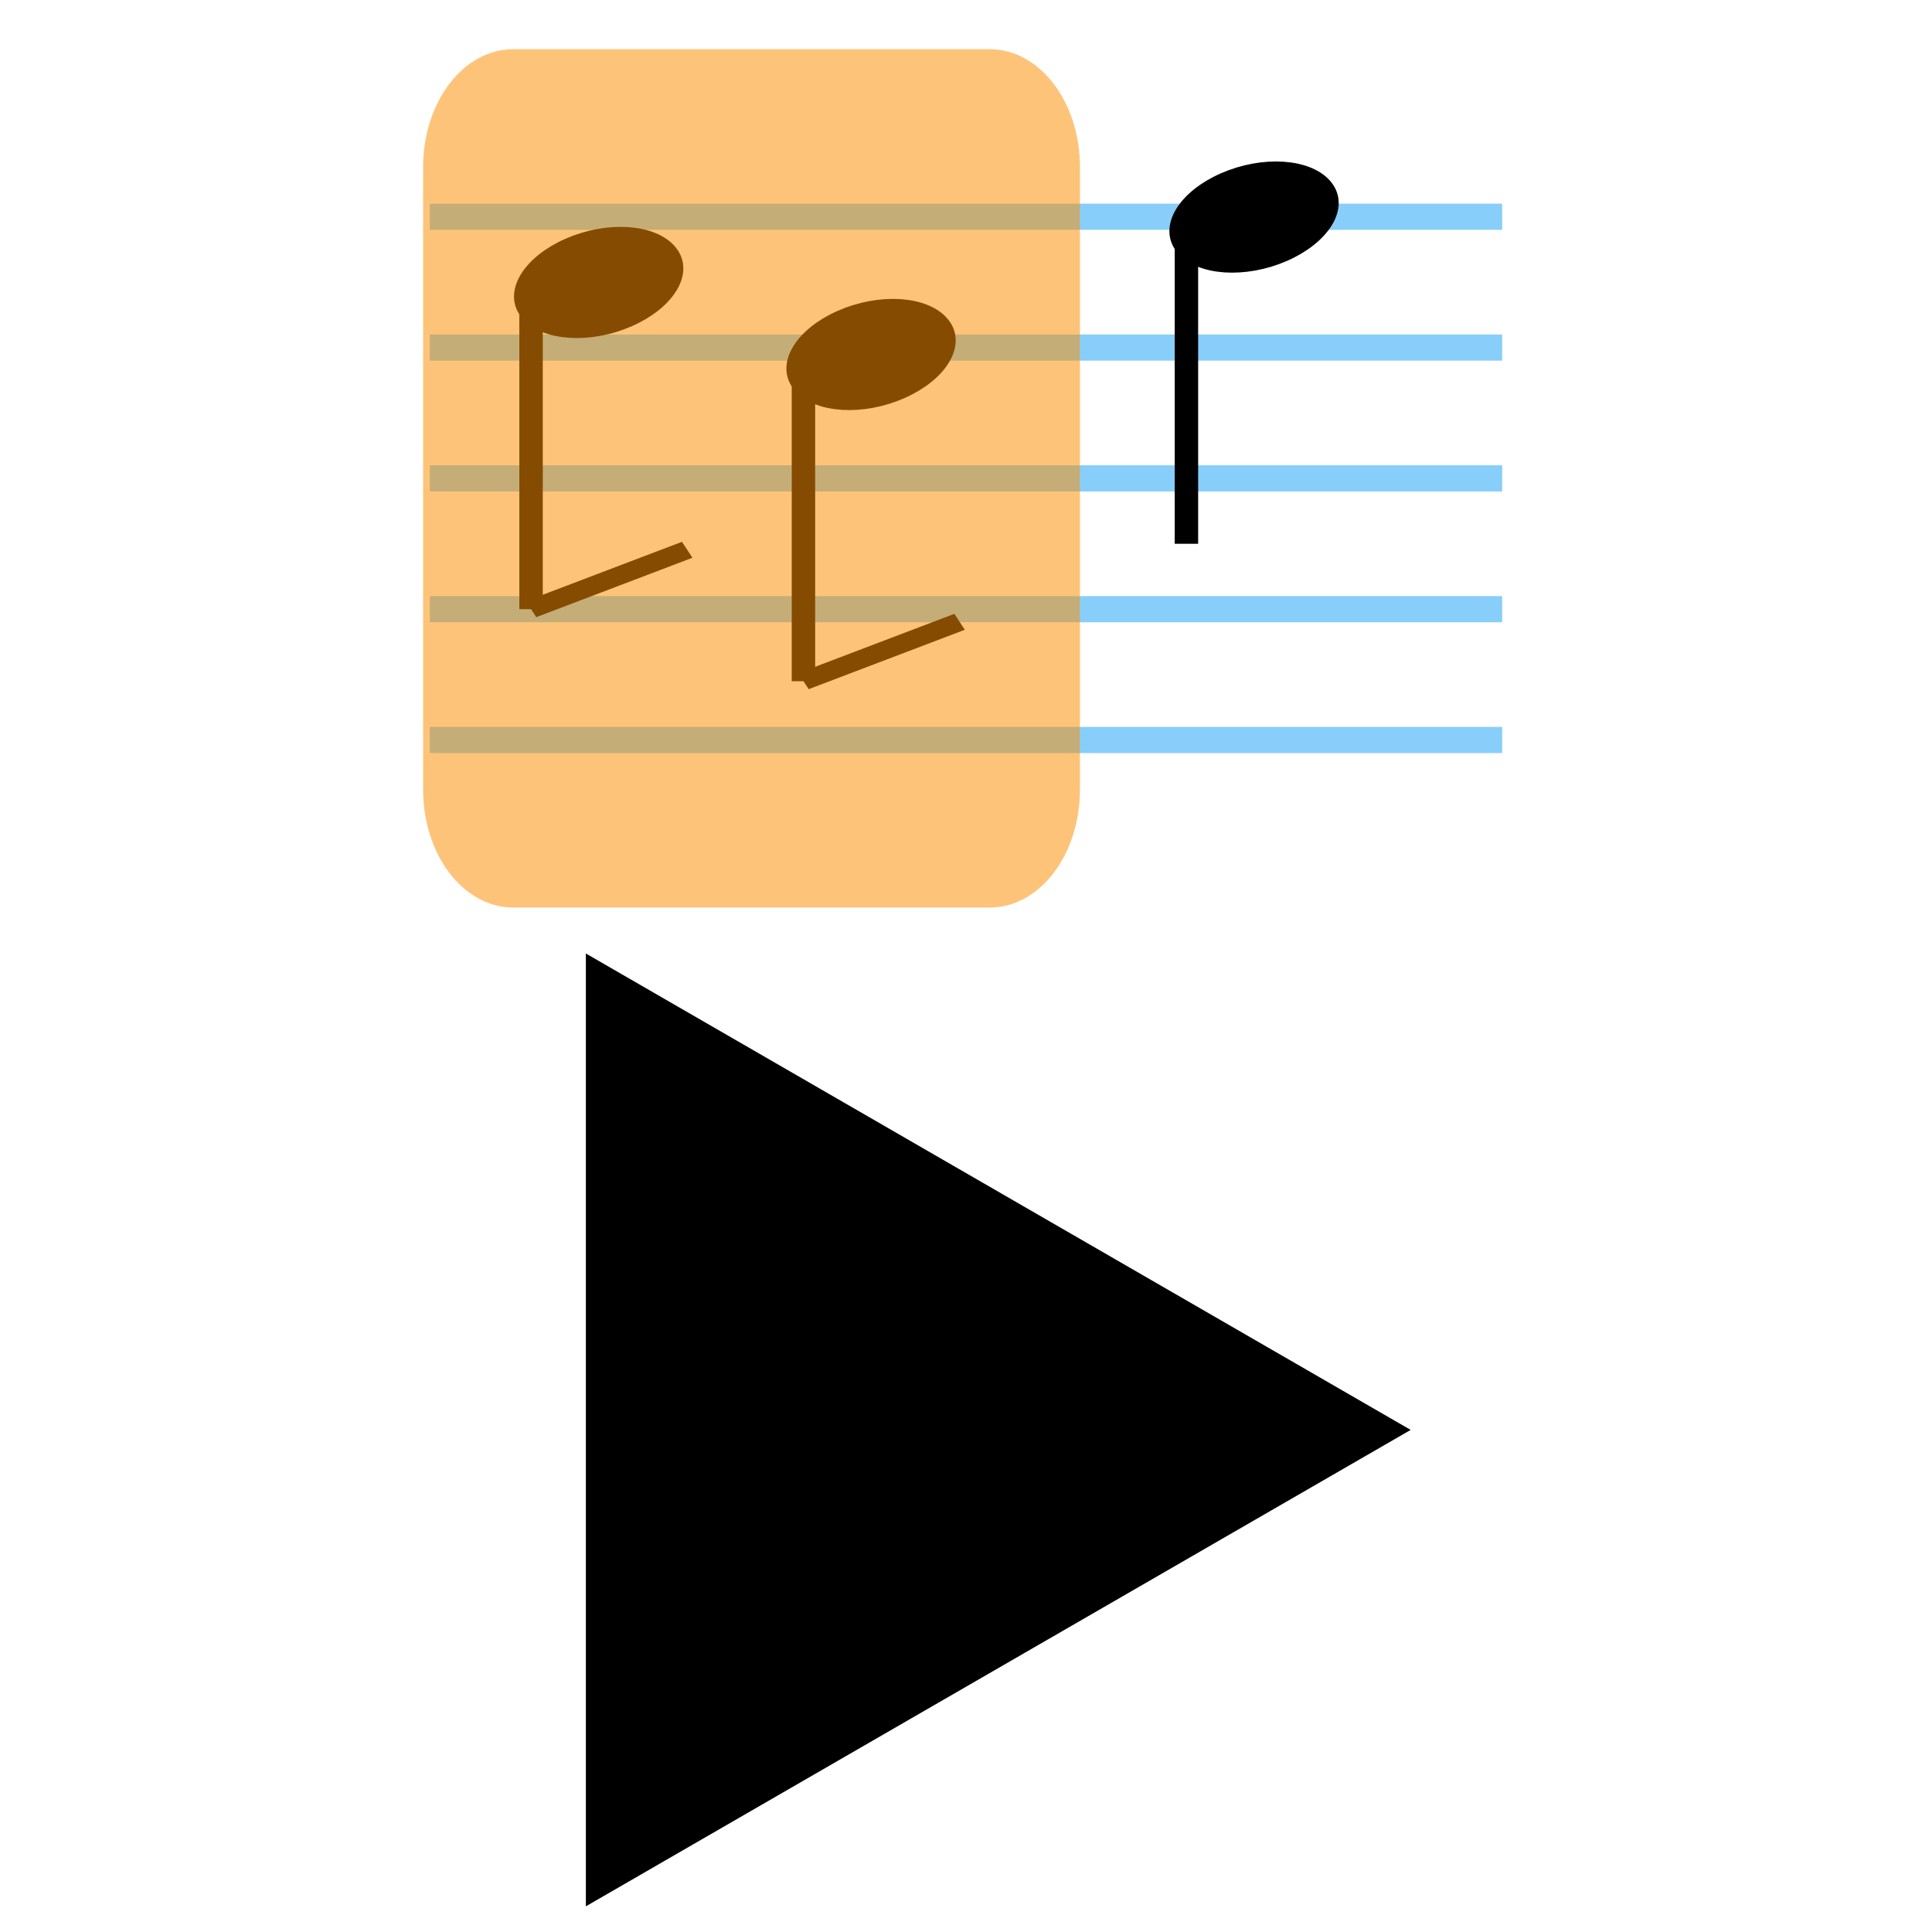
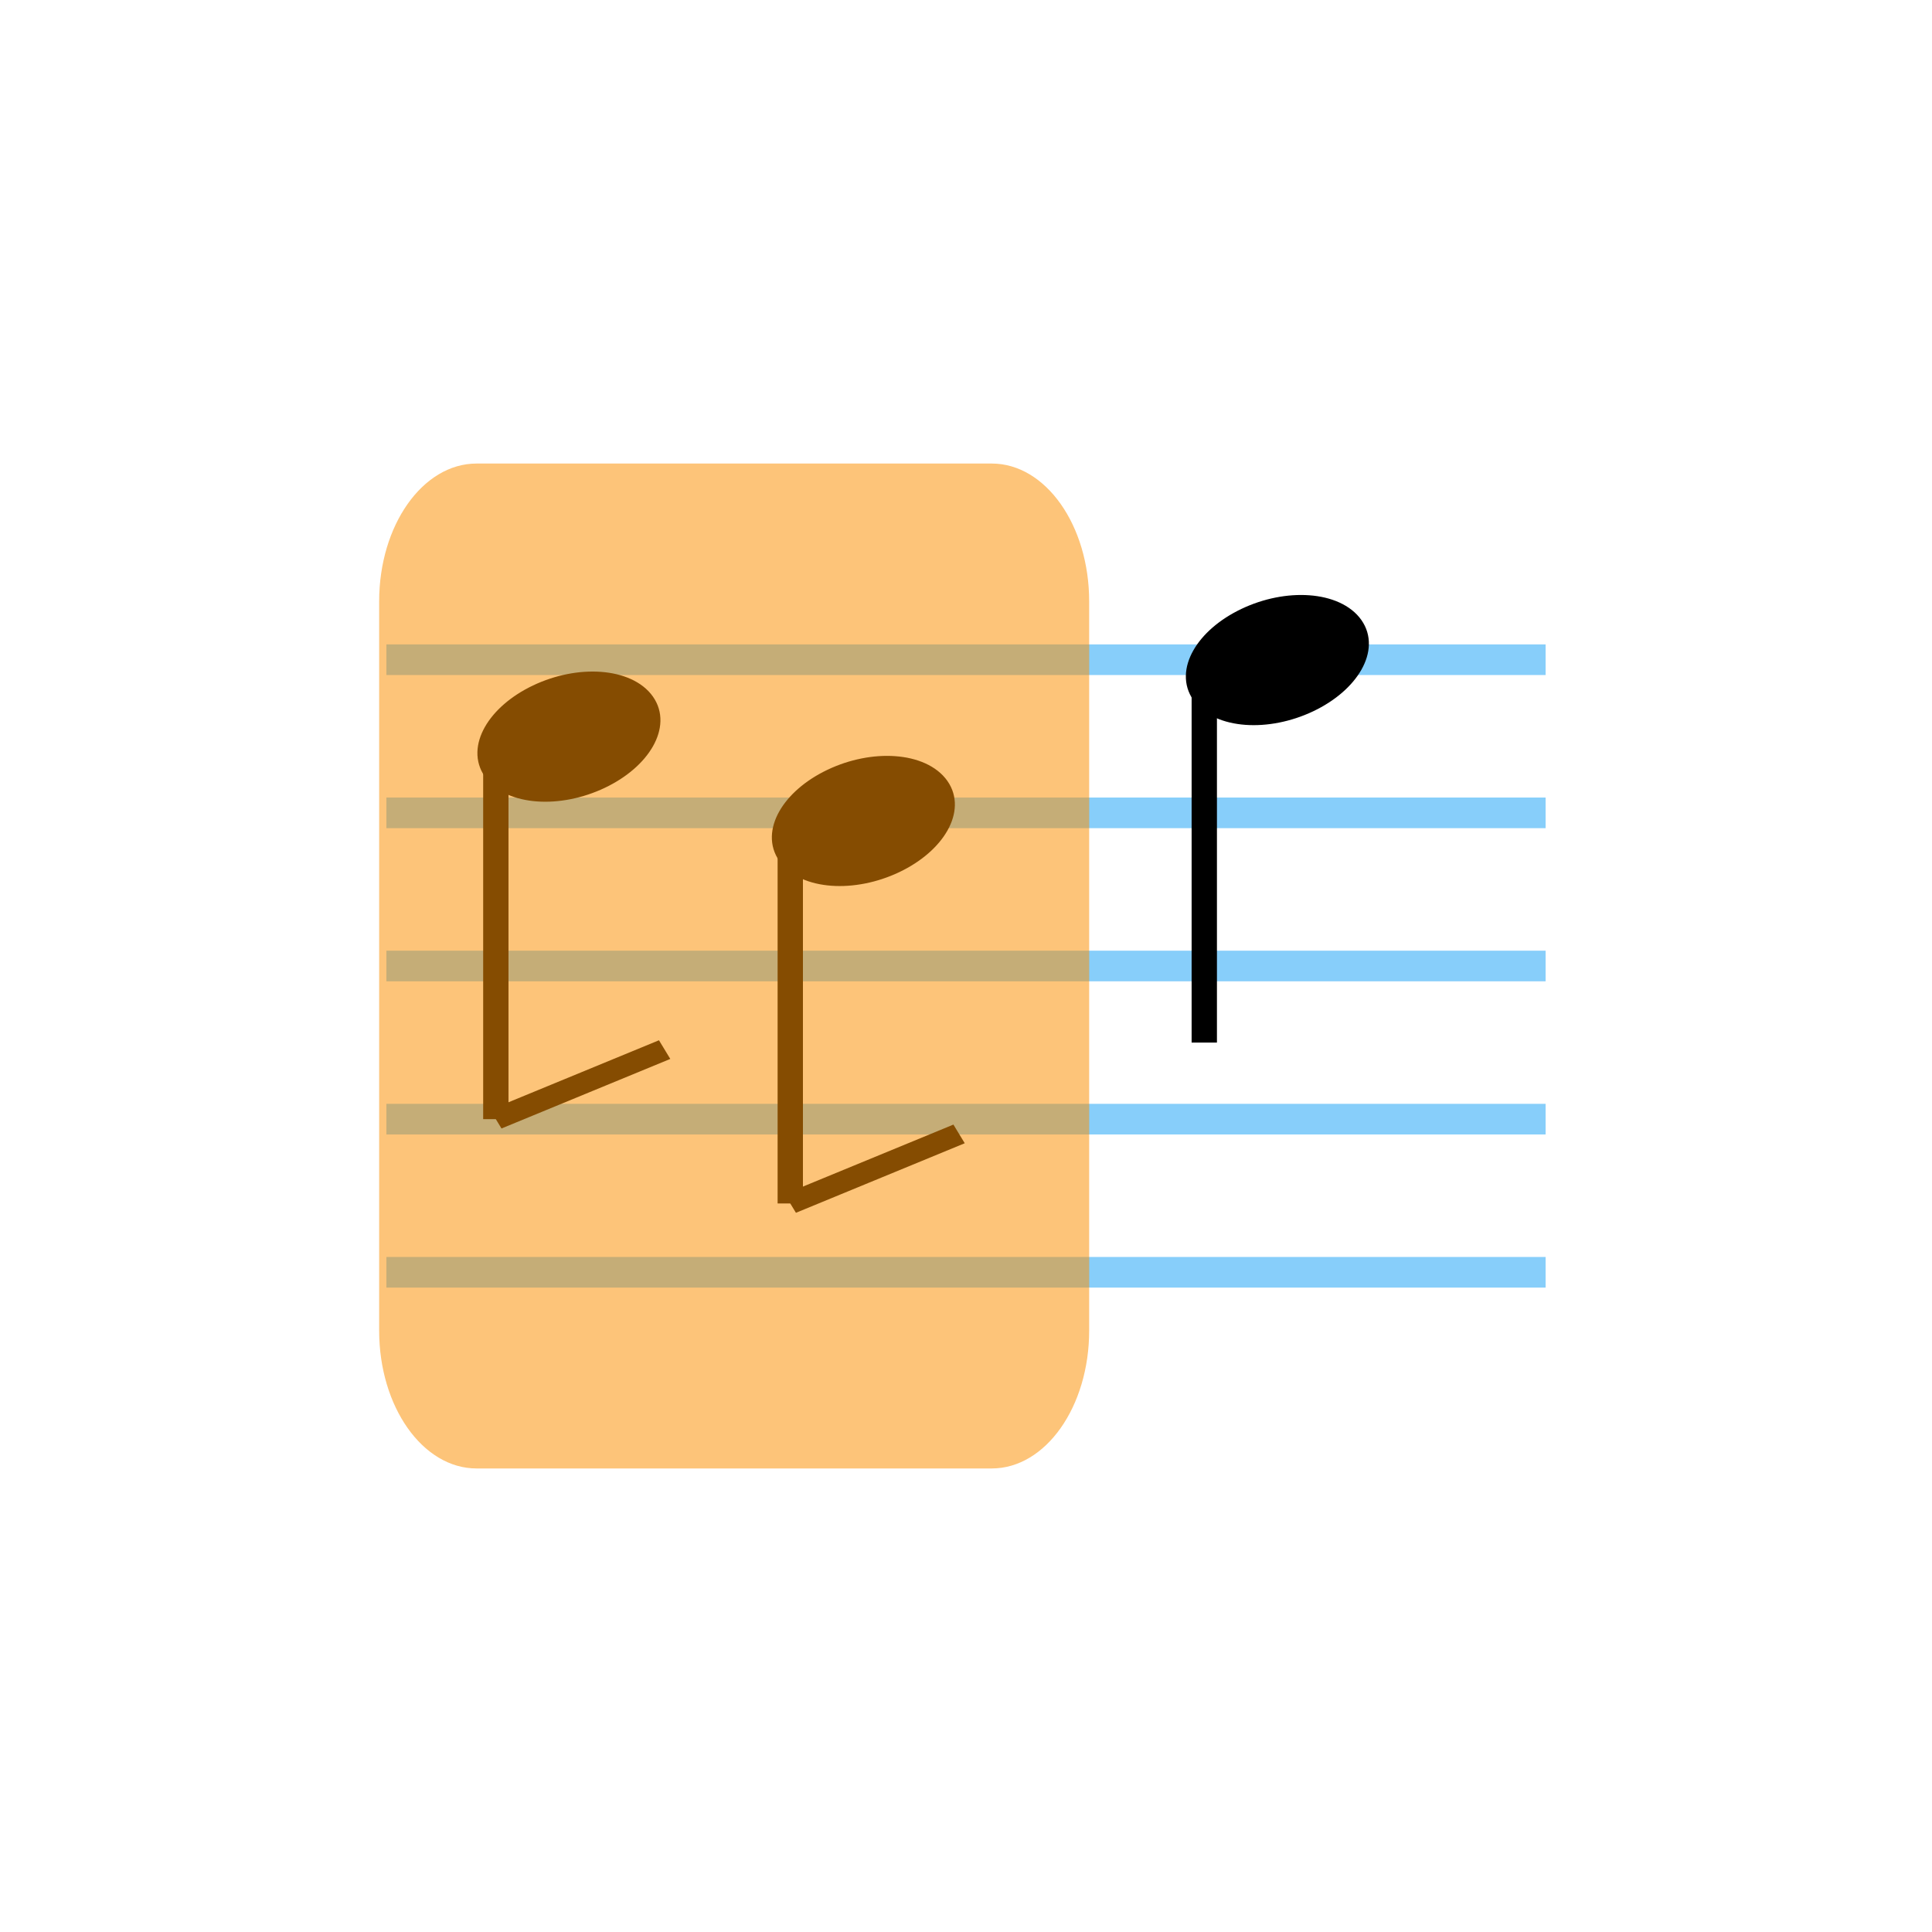
- <svg xmlns="http://www.w3.org/2000/svg" id="eYzdtKRykPj1" viewBox="0 0 100 100" shape-rendering="geometricPrecision" text-rendering="geometricPrecision" project-id="88c3aebd953c46debb9df79a5564f8d4" export-id="21e55ca07d204e0386f22fb6ad1f2675" cached="false">
-   <polygon points="20,20 20,80 80,50" transform="matrix(.692837 0 0 0.800391 16.81415 33.99218)" stroke="#000" />
-   <g transform="matrix(.693806 0 0 0.677061 15.3097-12.47782)">
+ <svg xmlns="http://www.w3.org/2000/svg" id="epqXU4IGYMl1" viewBox="0 0 100 100" shape-rendering="geometricPrecision" text-rendering="geometricPrecision" project-id="88c3aebd953c46debb9df79a5564f8d4" export-id="a51872171df34af7ba645bfd595c6034" cached="false">
+   <g transform="matrix(.75 0 0 0.792671 12.5 6.403097)">
    <g>
      <line x1="10" y1="35" x2="90" y2="35" fill="#87cefa" stroke="#87cefa" stroke-width="2" />
      <line x1="10" y1="45" x2="90" y2="45" fill="#87cefa" stroke="#87cefa" stroke-width="2" />
      <line x1="10" y1="55" x2="90" y2="55" fill="#87cefa" stroke="#87cefa" stroke-width="2" />
      <line x1="10" y1="65" x2="90" y2="65" fill="#87cefa" stroke="#87cefa" stroke-width="2" />
      <line x1="10" y1="75" x2="90" y2="75" fill="#87cefa" stroke="#87cefa" stroke-width="2" />
    </g>
    <g transform="matrix(.582478 0 0 0.454118-6.527524 26.39997)">
      <ellipse rx="10" ry="7" transform="matrix(.866025-.5 0.5 0.866025 50 29.99995)" stroke="#000" stroke-width="3" />
      <line x1="41.34" y1="35" x2="41.34" y2="85" stroke="#000" stroke-width="3" />
      <line x1="41.34" y1="85" x2="61.34" y2="75" stroke="#000" stroke-width="3" />
    </g>
    <g transform="matrix(.582478 0 0 0.454118 13.79302 31.90585)">
      <ellipse rx="10" ry="7" transform="matrix(.866025-.5 0.5 0.866025 50 29.99995)" stroke="#000" stroke-width="3" />
      <line x1="41.34" y1="35" x2="41.34" y2="85" stroke="#000" stroke-width="3" />
      <line x1="41.34" y1="85" x2="61.34" y2="75" stroke="#000" stroke-width="3" />
    </g>
    <g transform="matrix(.582478 0 0 0.454118 37.36472 21.39999)">
      <ellipse rx="10" ry="7" transform="matrix(.866025-.5 0.5 0.866025 58.58402 29.99995)" stroke="#000" stroke-width="3" />
      <g>
        <line x1="41.34" y1="35" x2="41.34" y2="85" transform="translate(8.584015 0)" stroke="#000" stroke-width="3" />
      </g>
    </g>
    <rect width="48" height="48" rx="6.22" ry="6.22" transform="matrix(1 0 0 1.339154 10 22.8603)" opacity="0.53" fill="#fb8f01" stroke="#fb8f01" />
  </g>
</svg>
